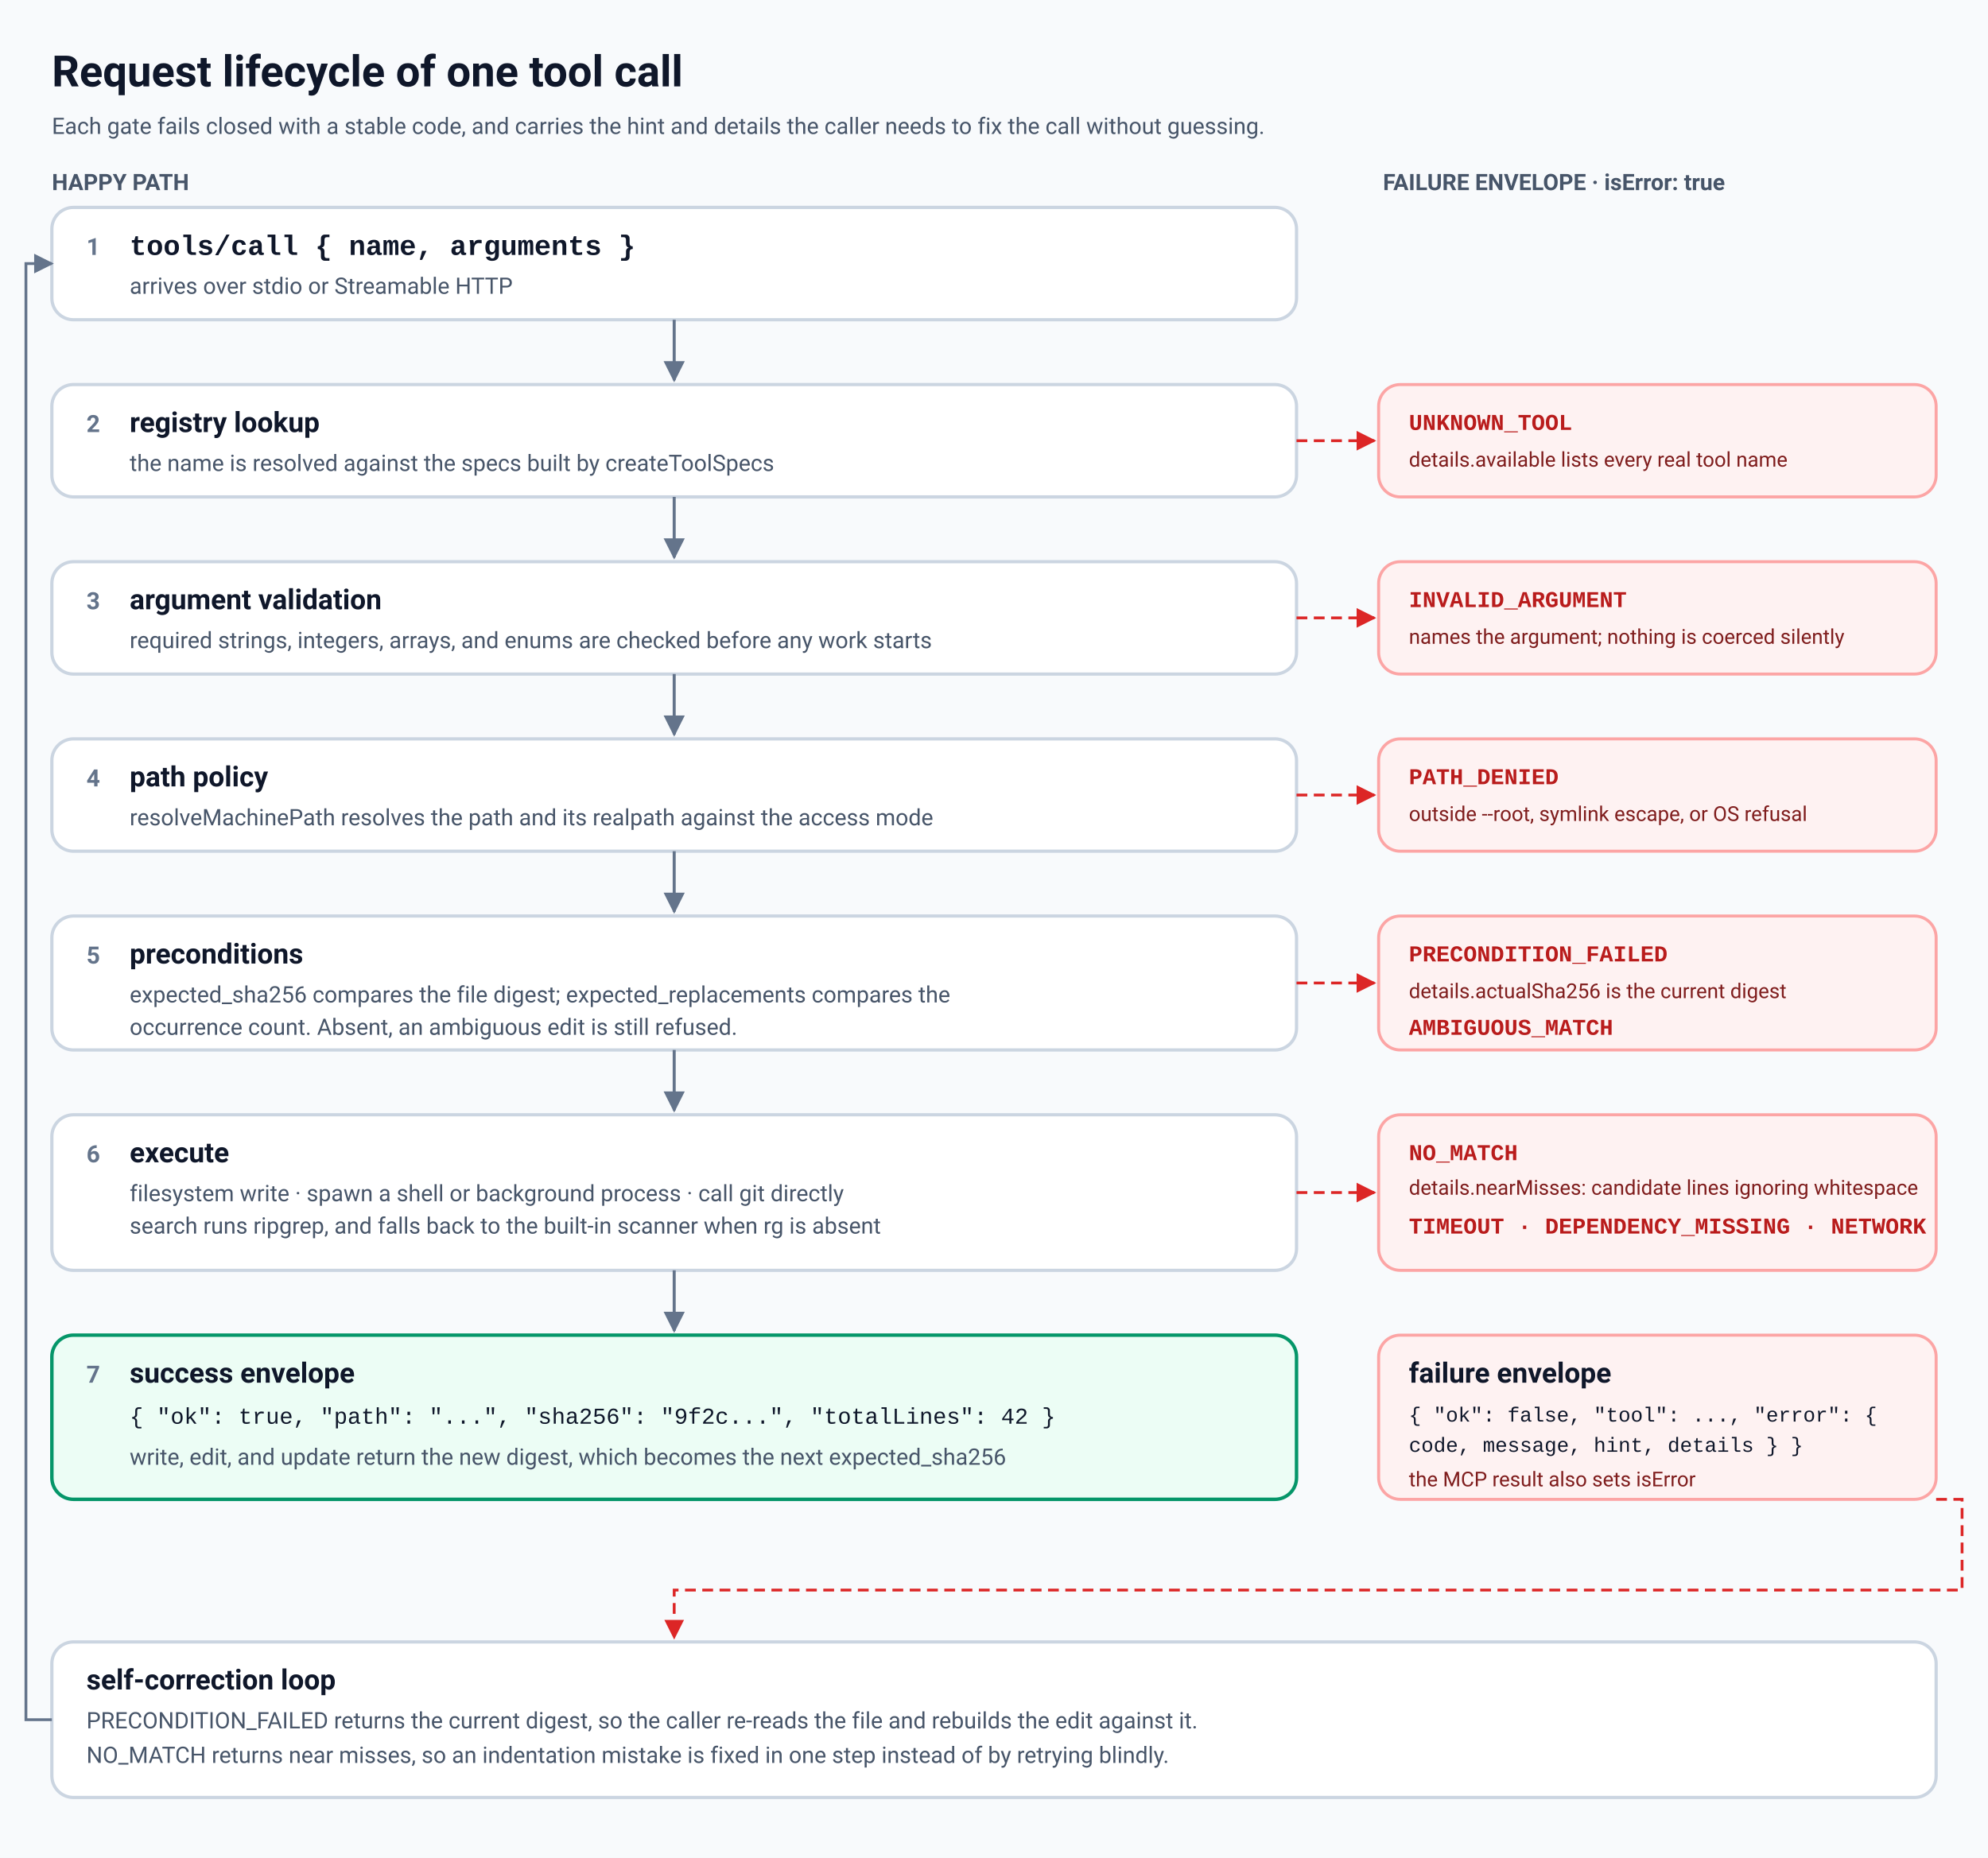
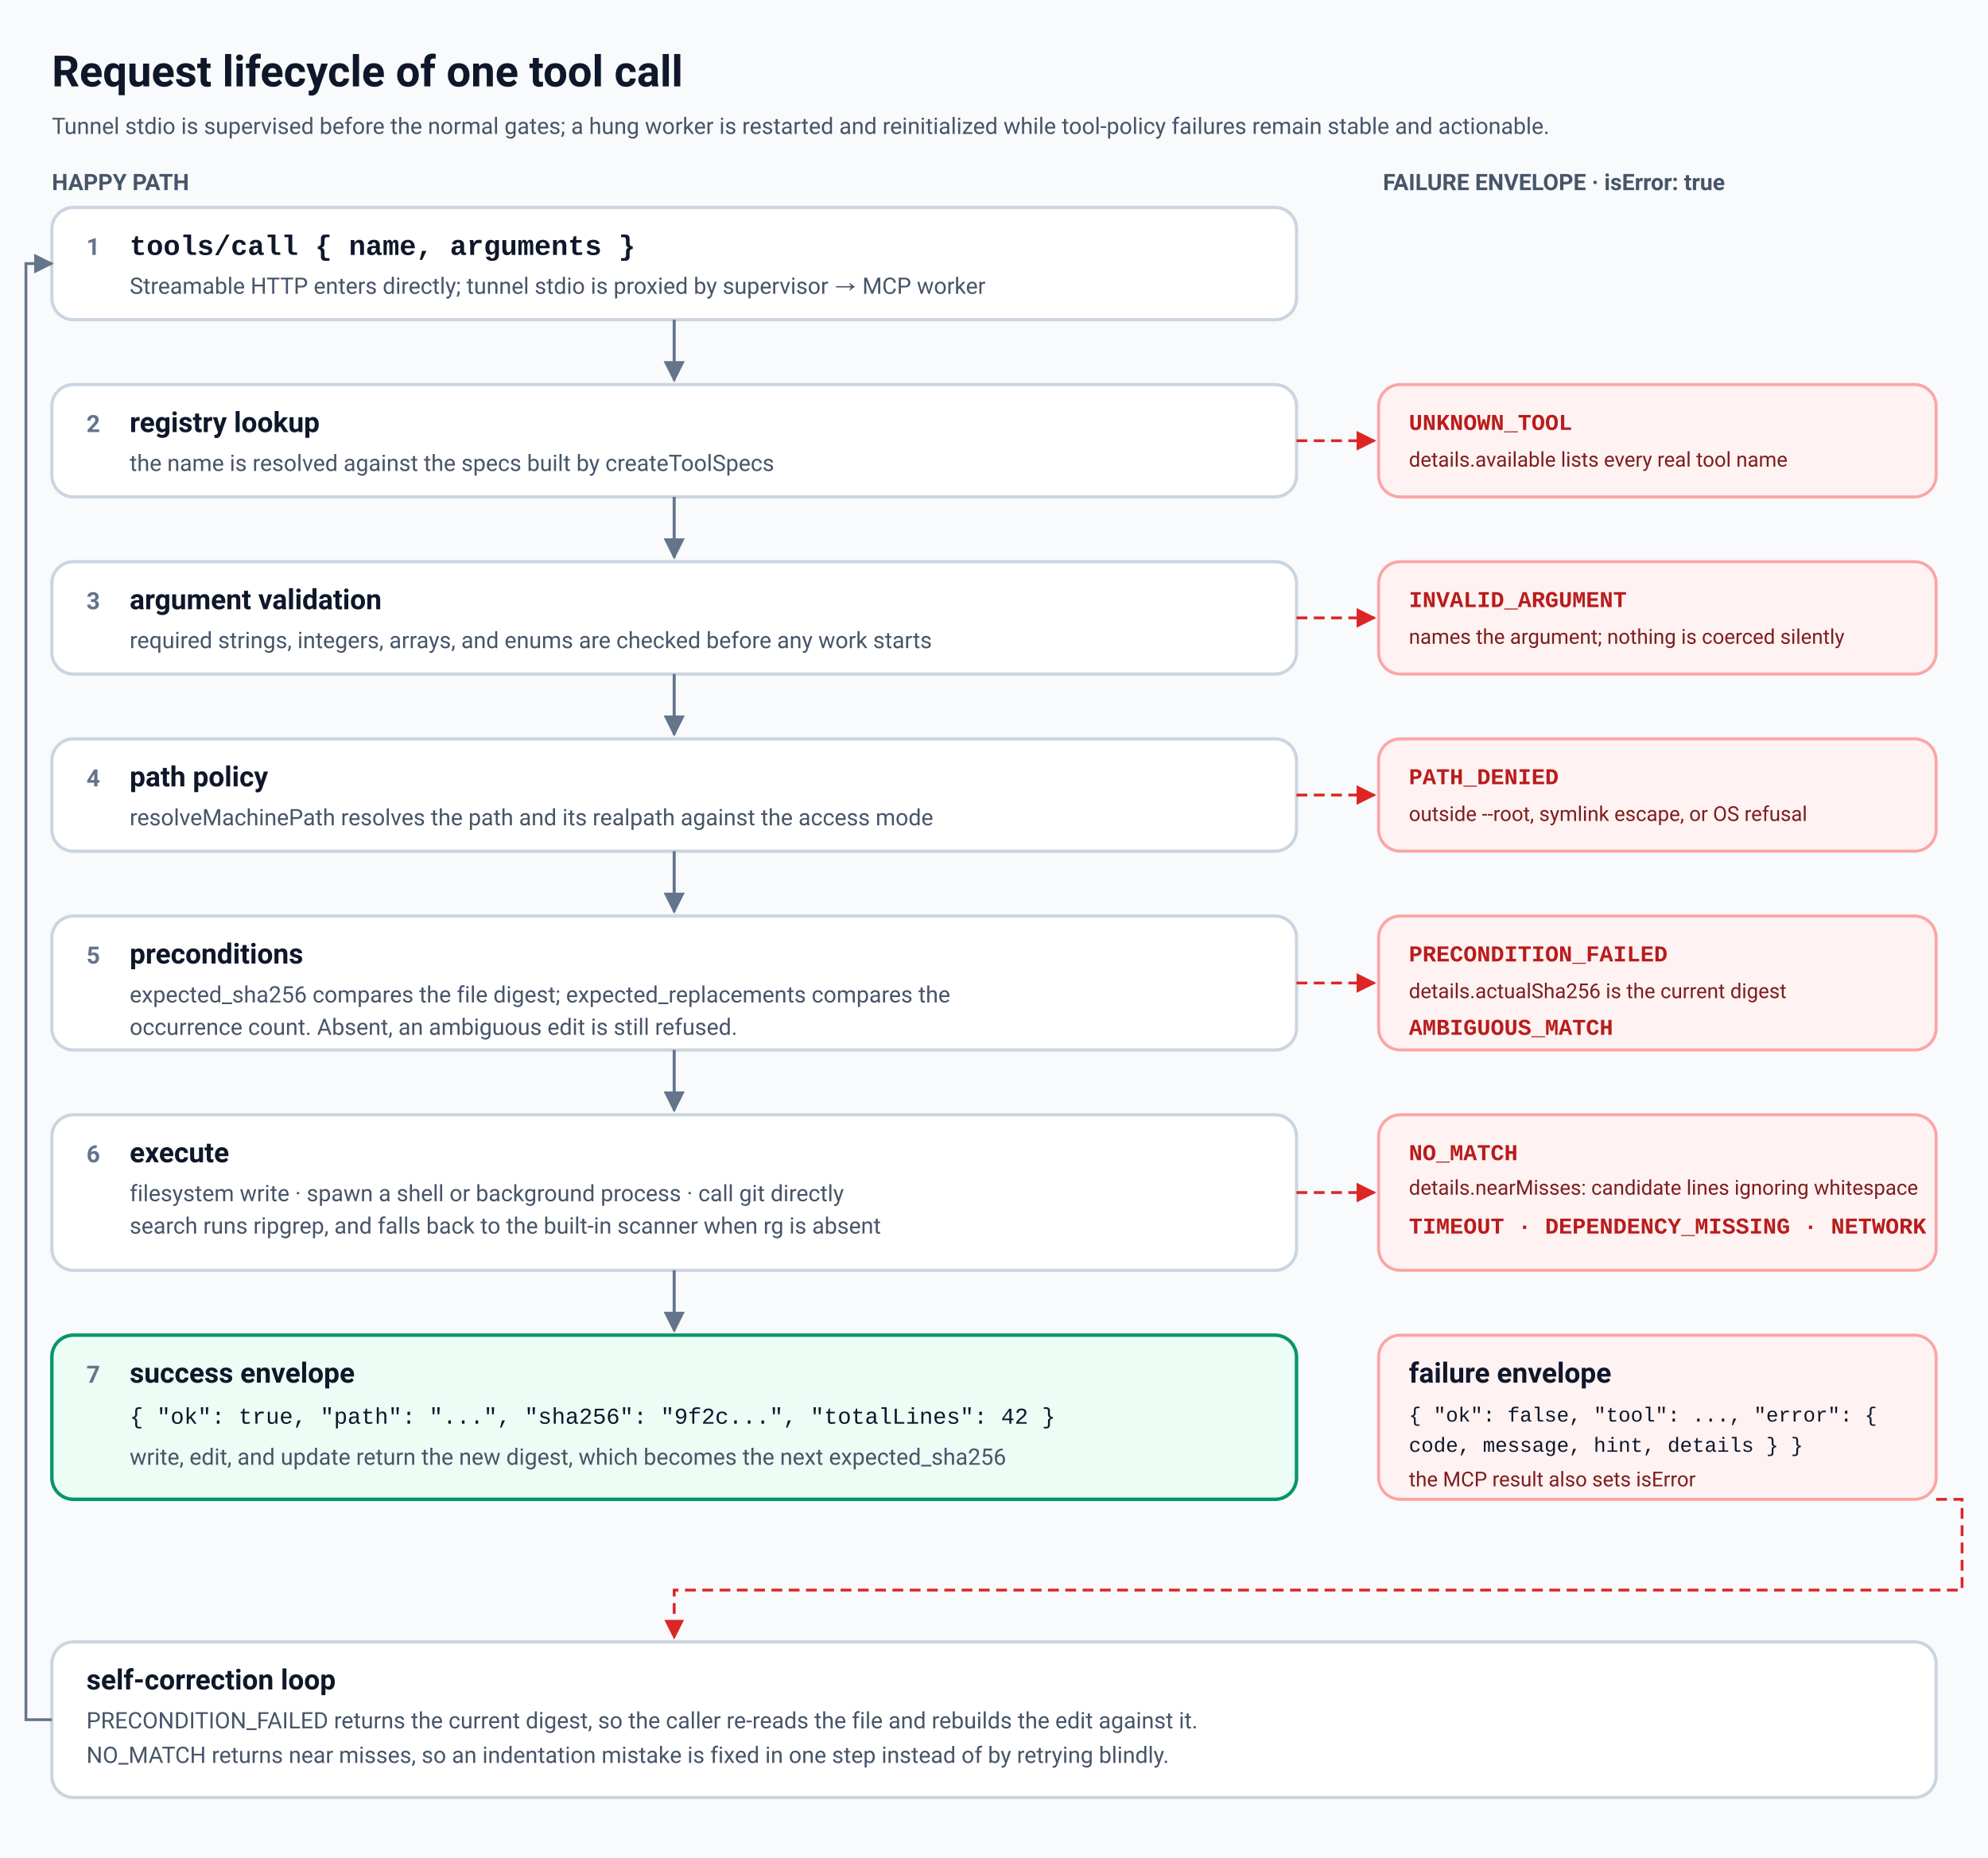
- <svg xmlns="http://www.w3.org/2000/svg" viewBox="0 0 920 860" width="920" height="860" role="img" aria-label="Lifecycle of one tool call: registry lookup, argument validation, path policy, preconditions, execution, then either a success envelope or a failure envelope whose code, hint, and details let the caller correct the call and retry.">
+ <svg xmlns="http://www.w3.org/2000/svg" viewBox="0 0 920 860" width="920" height="860" role="img" aria-label="Lifecycle of one tool call: tunnel stdio first crosses the supervised worker boundary, then registry lookup, argument validation, policy, preconditions and execution produce either a success or stable failure envelope.">
  <defs>
    <marker id="arrow" viewBox="0 0 10 10" refX="9" refY="5" markerWidth="7" markerHeight="7" orient="auto-start-reverse">
      <path d="M 0 0 L 10 5 L 0 10 z" fill="#64748b" />
    </marker>
    <marker id="arrowRed" viewBox="0 0 10 10" refX="9" refY="5" markerWidth="7" markerHeight="7" orient="auto-start-reverse">
      <path d="M 0 0 L 10 5 L 0 10 z" fill="#dc2626" />
    </marker>
    <marker id="arrowGreen" viewBox="0 0 10 10" refX="9" refY="5" markerWidth="7" markerHeight="7" orient="auto-start-reverse">
      <path d="M 0 0 L 10 5 L 0 10 z" fill="#059669" />
    </marker>
    <style>
      .bg   { fill: #f8fafc; }
      .box  { fill: #ffffff; stroke: #cbd5e1; stroke-width: 1.5; }
      .t    { font-family: ui-sans-serif, -apple-system, "Segoe UI", Roboto, Helvetica, Arial, sans-serif; fill: #0f172a; }
      .mono { font-family: ui-monospace, SFMono-Regular, Consolas, "Liberation Mono", monospace; fill: #0f172a; }
      .h    { font-size: 13px; font-weight: 600; }
      .s    { font-size: 10.5px; fill: #475569; }
      .step { font-size: 11px; font-weight: 700; fill: #64748b; }
      .line { stroke: #64748b; stroke-width: 1.4; marker-end: url(#arrow); }
      .fail { stroke: #dc2626; stroke-width: 1.3; marker-end: url(#arrowRed); stroke-dasharray: 5 3; }
      .errbox { fill: #fef2f2; stroke: #fca5a5; stroke-width: 1.4; }
      .code { font-family: ui-monospace, SFMono-Regular, Consolas, "Liberation Mono", monospace; font-size: 10.5px; font-weight: 700; fill: #b91c1c; }
      .errs { font-size: 9.5px; fill: #7f1d1d; font-family: ui-sans-serif, -apple-system, "Segoe UI", Roboto, Helvetica, Arial, sans-serif; }
    </style>
  </defs>
  <rect class="bg" x="0" y="0" width="920" height="860" />
  <text class="t" x="24" y="40" font-size="20" font-weight="700">Request lifecycle of one tool call</text>
-   <text class="t s" x="24" y="62">Each gate fails closed with a stable code, and carries the hint and details the caller needs to fix the call without guessing.</text>
+   <text class="t s" x="24" y="62">Tunnel stdio is supervised before the normal gates; a hung worker is restarted and reinitialized while tool-policy failures remain stable and actionable.</text>
  <text class="t s" x="24" y="88" font-weight="600" fill="#475569">HAPPY PATH</text>
  <text class="t s" x="640" y="88" font-weight="600" fill="#b91c1c">FAILURE ENVELOPE · isError: true</text>
  <rect class="box" x="24" y="96" width="576" height="52" rx="10" />
  <text class="t step" x="40" y="118">1</text>
  <text class="mono h" x="60" y="118">tools/call { name, arguments }</text>
-   <text class="t s" x="60" y="136">arrives over stdio or Streamable HTTP</text>
+   <text class="t s" x="60" y="136">Streamable HTTP enters directly; tunnel stdio is proxied by supervisor → MCP worker</text>
  <line class="line" x1="312" y1="148" x2="312" y2="176" />
  <rect class="box" x="24" y="178" width="576" height="52" rx="10" />
  <text class="t step" x="40" y="200">2</text>
  <text class="t h" x="60" y="200">registry lookup</text>
  <text class="t s" x="60" y="218">the name is resolved against the specs built by createToolSpecs</text>
  <line class="fail" x1="600" y1="204" x2="636" y2="204" />
  <rect class="errbox" x="638" y="178" width="258" height="52" rx="10" />
  <text class="code" x="652" y="199">UNKNOWN_TOOL</text>
  <text class="errs" x="652" y="216">details.available lists every real tool name</text>
  <line class="line" x1="312" y1="230" x2="312" y2="258" />
  <rect class="box" x="24" y="260" width="576" height="52" rx="10" />
  <text class="t step" x="40" y="282">3</text>
  <text class="t h" x="60" y="282">argument validation</text>
  <text class="t s" x="60" y="300">required strings, integers, arrays, and enums are checked before any work starts</text>
  <line class="fail" x1="600" y1="286" x2="636" y2="286" />
  <rect class="errbox" x="638" y="260" width="258" height="52" rx="10" />
  <text class="code" x="652" y="281">INVALID_ARGUMENT</text>
  <text class="errs" x="652" y="298">names the argument; nothing is coerced silently</text>
  <line class="line" x1="312" y1="312" x2="312" y2="340" />
  <rect class="box" x="24" y="342" width="576" height="52" rx="10" stroke="#f59e0b" />
  <text class="t step" x="40" y="364">4</text>
  <text class="t h" x="60" y="364" fill="#92400e">path policy</text>
  <text class="t s" x="60" y="382">resolveMachinePath resolves the path and its realpath against the access mode</text>
  <line class="fail" x1="600" y1="368" x2="636" y2="368" />
  <rect class="errbox" x="638" y="342" width="258" height="52" rx="10" />
  <text class="code" x="652" y="363">PATH_DENIED</text>
  <text class="errs" x="652" y="380">outside --root, symlink escape, or OS refusal</text>
  <line class="line" x1="312" y1="394" x2="312" y2="422" />
  <rect class="box" x="24" y="424" width="576" height="62" rx="10" stroke="#2563eb" />
  <text class="t step" x="40" y="446">5</text>
  <text class="t h" x="60" y="446" fill="#1d4ed8">preconditions</text>
  <text class="t s" x="60" y="464">expected_sha256 compares the file digest; expected_replacements compares the</text>
  <text class="t s" x="60" y="479">occurrence count. Absent, an ambiguous edit is still refused.</text>
  <line class="fail" x1="600" y1="455" x2="636" y2="455" />
  <rect class="errbox" x="638" y="424" width="258" height="62" rx="10" />
  <text class="code" x="652" y="445">PRECONDITION_FAILED</text>
  <text class="errs" x="652" y="462">details.actualSha256 is the current digest</text>
  <text class="code" x="652" y="479" font-size="10">AMBIGUOUS_MATCH</text>
  <line class="line" x1="312" y1="486" x2="312" y2="514" />
  <rect class="box" x="24" y="516" width="576" height="72" rx="10" />
  <text class="t step" x="40" y="538">6</text>
  <text class="t h" x="60" y="538">execute</text>
  <text class="t s" x="60" y="556">filesystem write · spawn a shell or background process · call git directly</text>
  <text class="t s" x="60" y="571">search runs ripgrep, and falls back to the built-in scanner when rg is absent</text>
  <line class="fail" x1="600" y1="552" x2="636" y2="552" />
  <rect class="errbox" x="638" y="516" width="258" height="72" rx="10" />
  <text class="code" x="652" y="537">NO_MATCH</text>
  <text class="errs" x="652" y="553">details.nearMisses: candidate lines ignoring whitespace</text>
  <text class="code" x="652" y="571">TIMEOUT · DEPENDENCY_MISSING · NETWORK</text>
  <line class="line" x1="312" y1="588" x2="312" y2="616" />
  <rect x="24" y="618" width="576" height="76" rx="10" fill="#ecfdf5" stroke="#059669" stroke-width="1.6" />
  <text class="t step" x="40" y="640">7</text>
  <text class="t h" x="60" y="640" fill="#065f46">success envelope</text>
  <text class="mono" x="60" y="659" font-size="10.5" fill="#065f46">{ "ok": true, "path": "...", "sha256": "9f2c...", "totalLines": 42 }</text>
  <text class="t s" x="60" y="678" fill="#065f46">write, edit, and update return the new digest, which becomes the next expected_sha256</text>
  <rect class="errbox" x="638" y="618" width="258" height="76" rx="10" />
  <text class="t h" x="652" y="640" fill="#b91c1c">failure envelope</text>
  <text class="mono" x="652" y="658" font-size="9.5" fill="#7f1d1d">{ "ok": false, "tool": ..., "error": {</text>
  <text class="mono" x="652" y="672" font-size="9.5" fill="#7f1d1d">  code, message, hint, details } }</text>
  <text class="errs" x="652" y="688">the MCP result also sets isError</text>
  <path d="M 896 694 L 908 694 L 908 736 L 312 736 L 312 758" fill="none" stroke="#dc2626" stroke-width="1.3" stroke-dasharray="5 3" marker-end="url(#arrowRed)" />
  <rect x="24" y="760" width="872" height="72" rx="10" fill="#ffffff" stroke="#cbd5e1" stroke-width="1.5" />
  <text class="t h" x="40" y="782">self-correction loop</text>
  <text class="t s" x="40" y="800">PRECONDITION_FAILED returns the current digest, so the caller re-reads the file and rebuilds the edit against it.</text>
  <text class="t s" x="40" y="816">NO_MATCH returns near misses, so an indentation mistake is fixed in one step instead of by retrying blindly.</text>
  <path d="M 24 796 L 12 796 L 12 122 L 24 122" fill="none" stroke="#64748b" stroke-width="1.3" marker-end="url(#arrow)" />
</svg>
